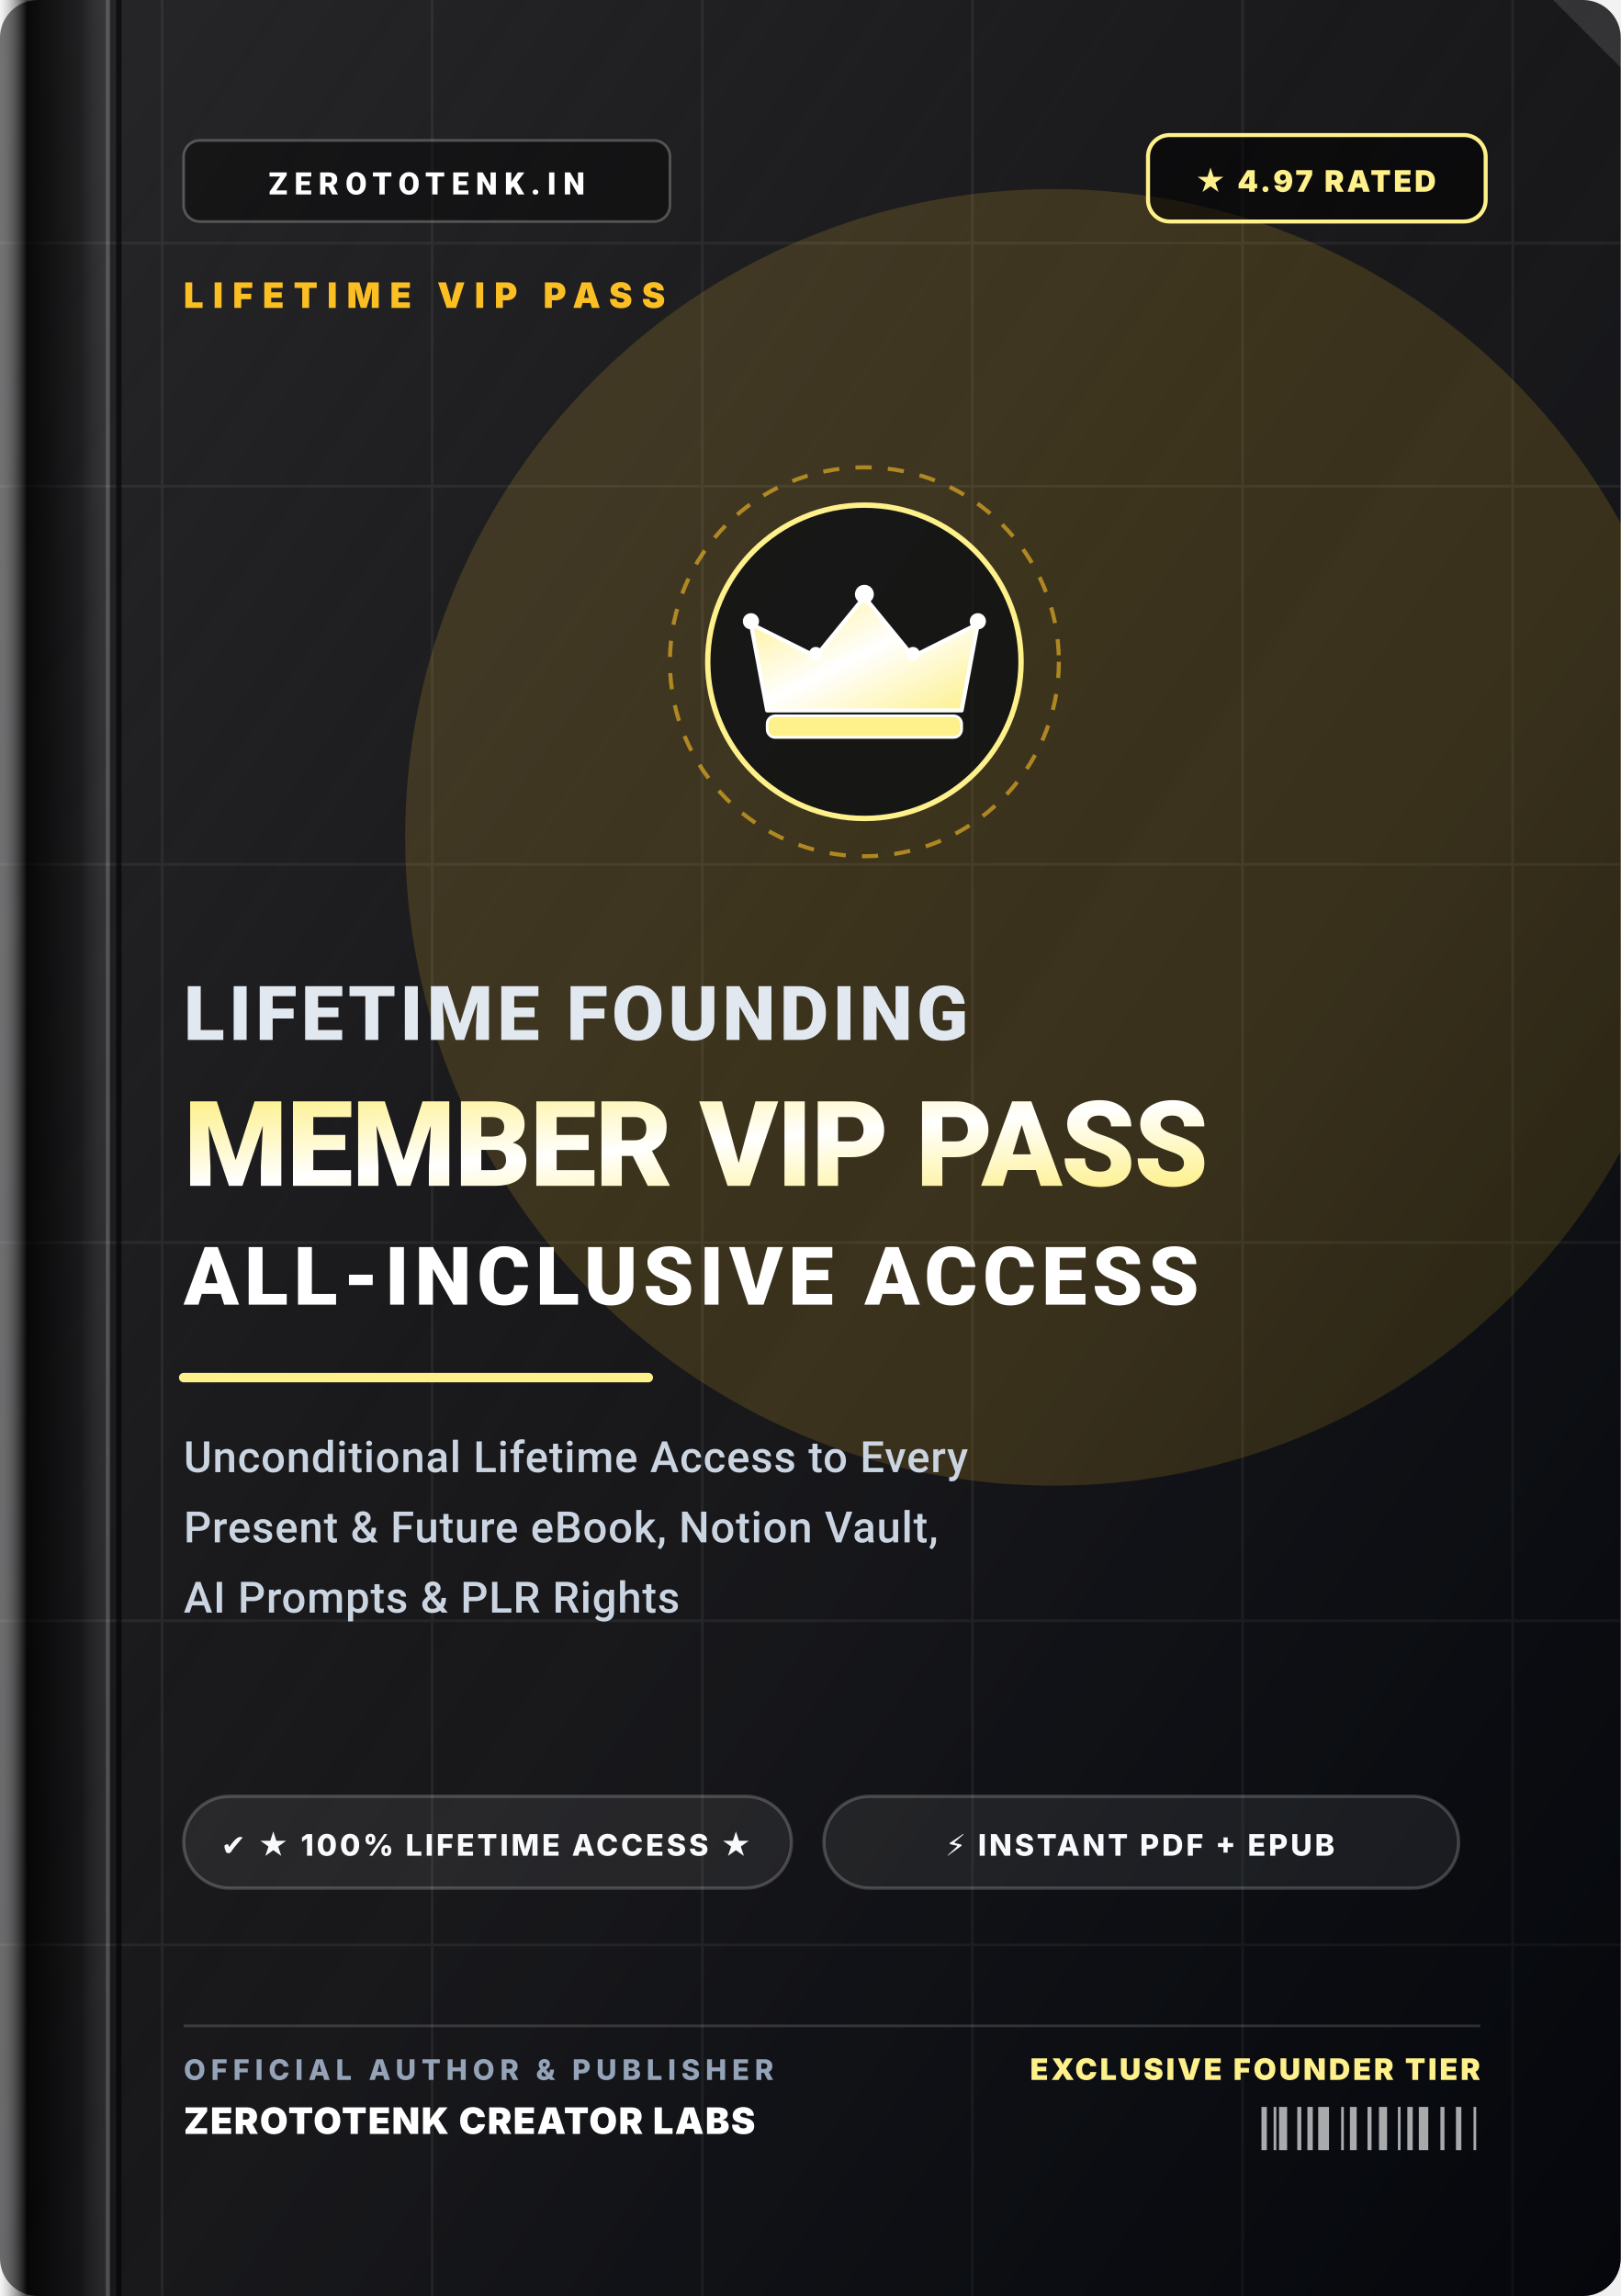
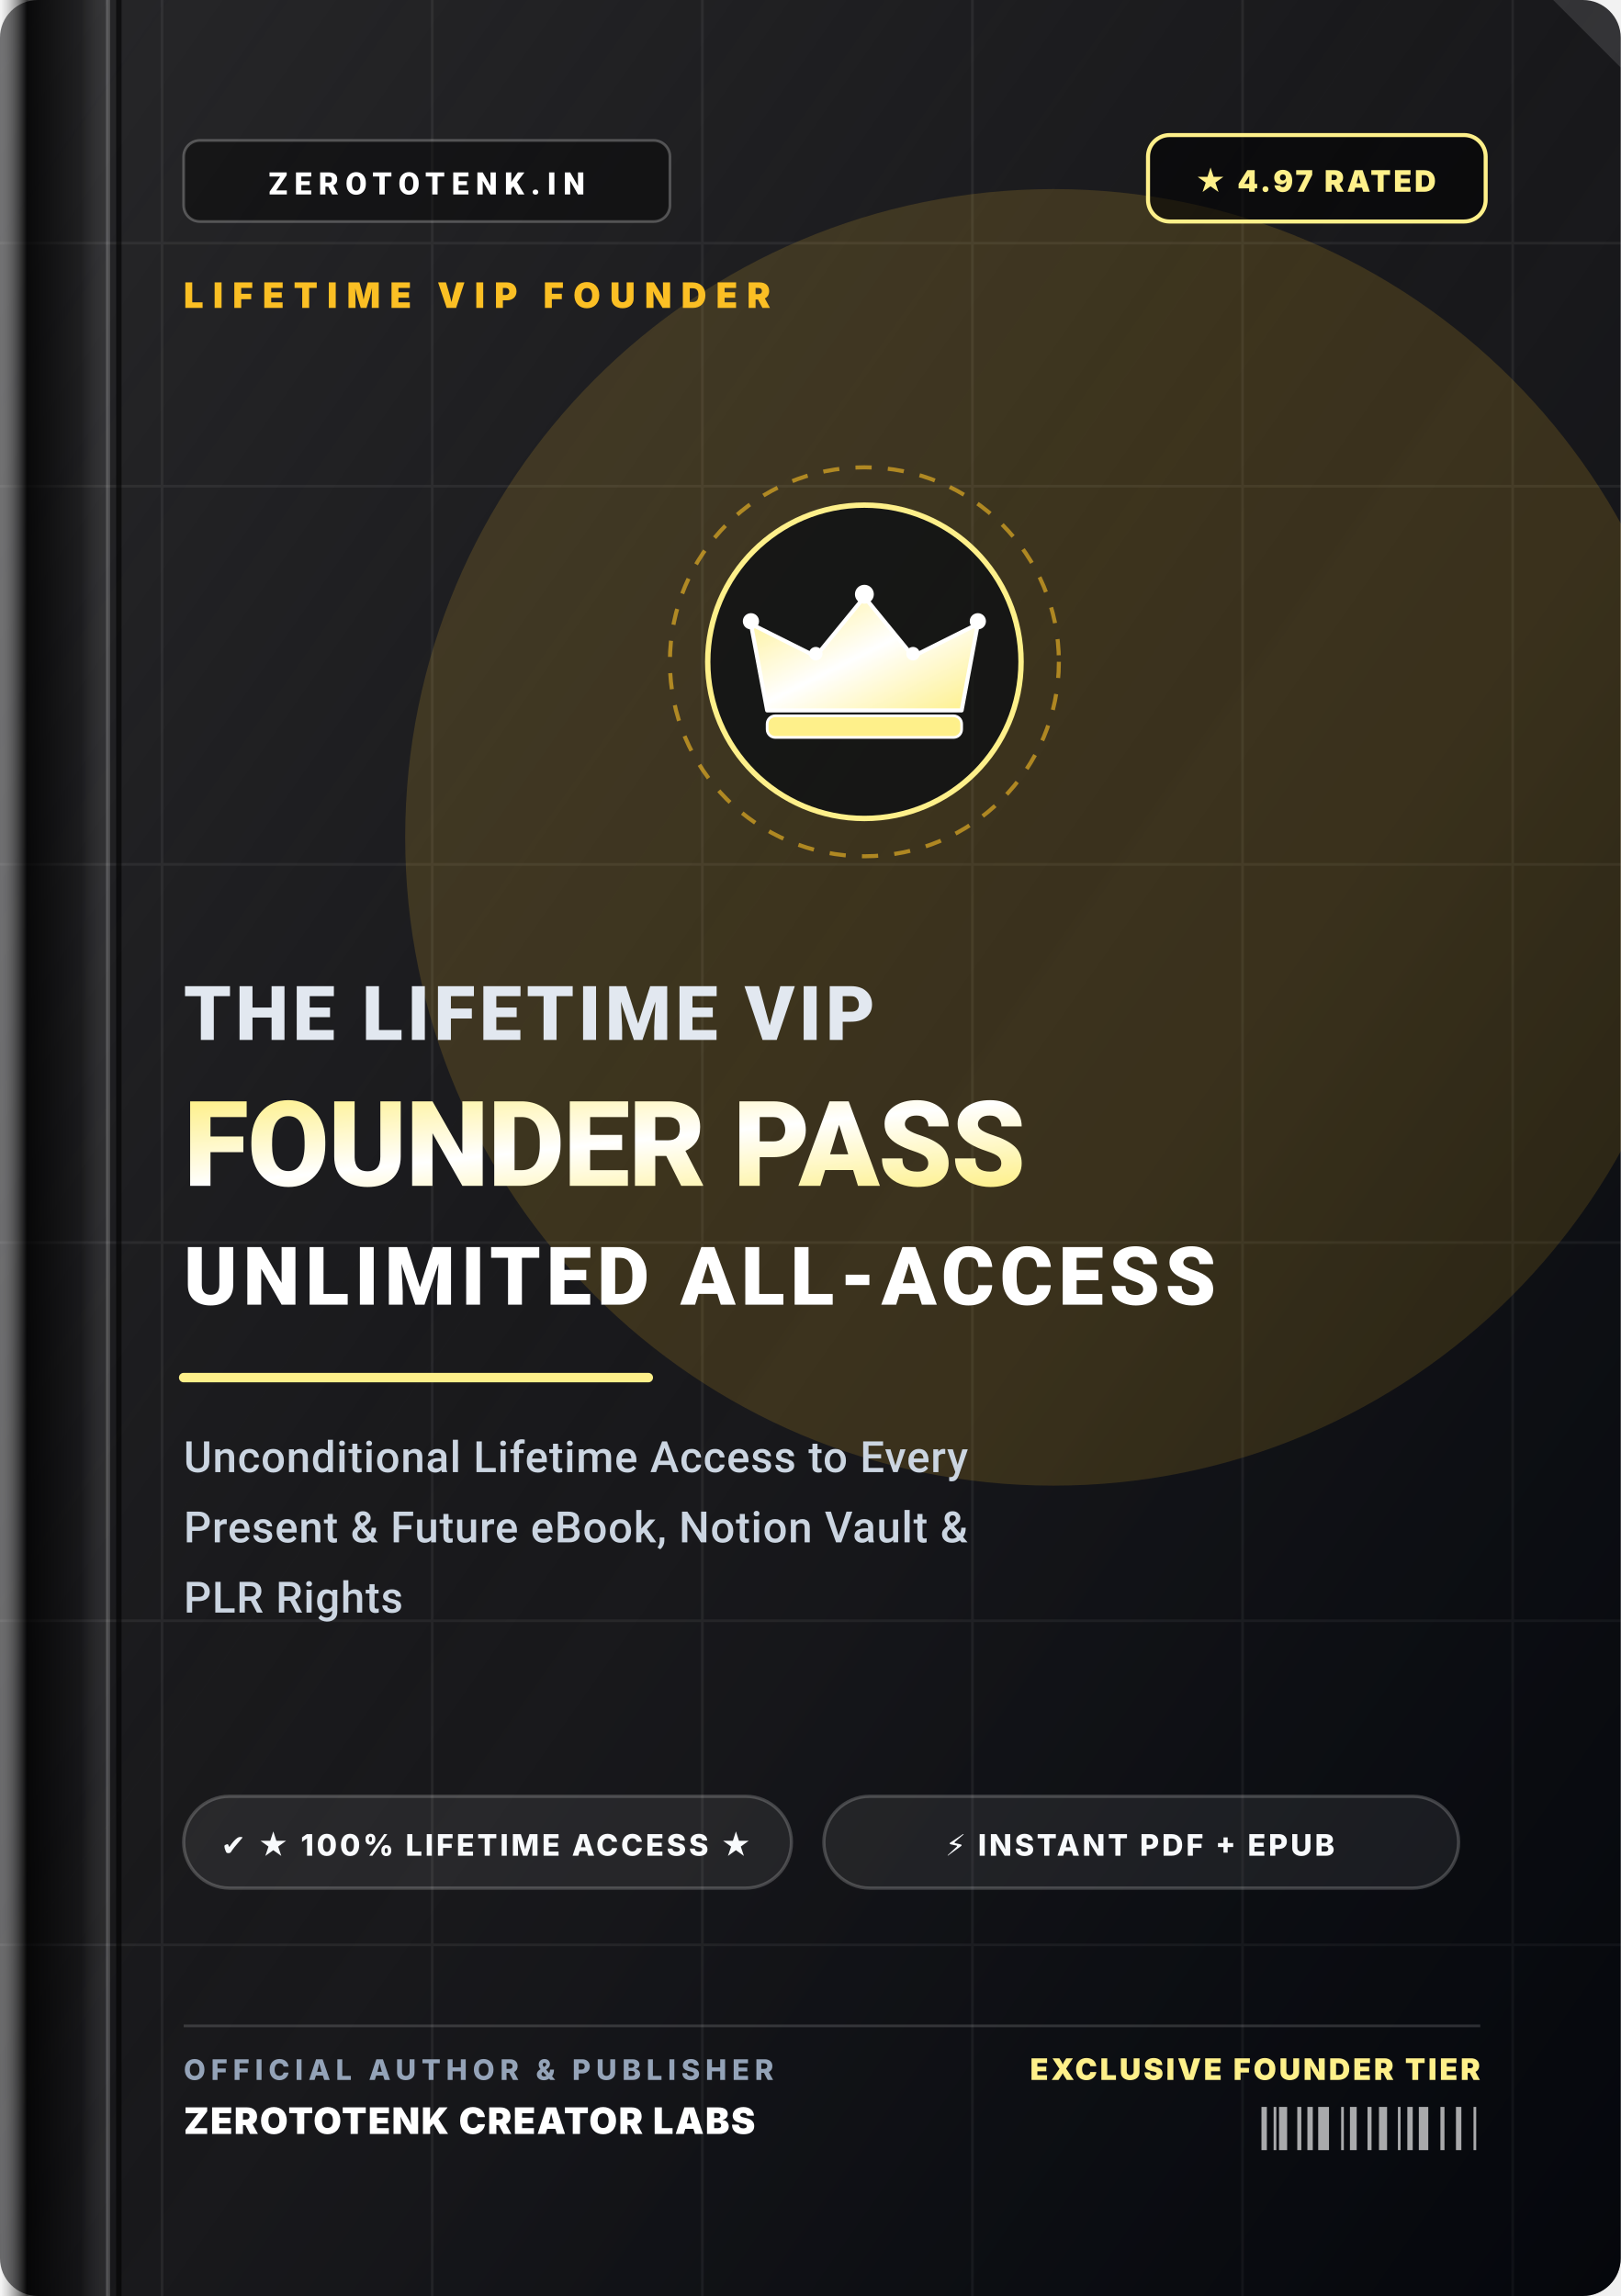
<svg xmlns="http://www.w3.org/2000/svg" viewBox="0 0 600 850" width="100%" height="100%">
  <defs>
    <linearGradient id="bg-zerototenk-lifetime-founding-pass" x1="0%" y1="0%" x2="100%" y2="100%">
      <stop offset="0%" stop-color="#09090b" />
      <stop offset="55%" stop-color="#18181b" />
      <stop offset="100%" stop-color="#080c14" />
    </linearGradient>
    <linearGradient id="spineGrad" x1="0%" y1="0%" x2="100%" y2="0%">
      <stop offset="0%" stop-color="rgba(255,255,255,0.35)" />
      <stop offset="25%" stop-color="rgba(0,0,0,0.75)" />
      <stop offset="75%" stop-color="rgba(0,0,0,0.15)" />
      <stop offset="100%" stop-color="rgba(255,255,255,0.08)" />
    </linearGradient>
    <linearGradient id="goldText" x1="0%" y1="0%" x2="100%" y2="100%">
      <stop offset="0%" stop-color="#fef08a" />
      <stop offset="50%" stop-color="#ffffff" />
      <stop offset="100%" stop-color="#fef08a" />
    </linearGradient>
    <linearGradient id="diagonalGloss" x1="0%" y1="0%" x2="100%" y2="100%">
      <stop offset="0%" stop-color="rgba(255,255,255,0.12)" />
      <stop offset="40%" stop-color="rgba(255,255,255,0.03)" />
      <stop offset="60%" stop-color="rgba(0,0,0,0)" />
      <stop offset="100%" stop-color="rgba(0,0,0,0.4)" />
    </linearGradient>
    <filter id="shadow" x="-10%" y="-10%" width="120%" height="120%">
      <feDropShadow dx="0" dy="16" stdDeviation="24" flood-color="#000000" flood-opacity="0.7" />
    </filter>
  </defs>
  <rect x="0" y="0" width="600" height="850" rx="14" fill="url(#bg-zerototenk-lifetime-founding-pass)" />
  <g opacity="0.06" stroke="#ffffff" stroke-width="1">
    <line x1="60" y1="0" x2="60" y2="850" />
    <line x1="160" y1="0" x2="160" y2="850" />
    <line x1="260" y1="0" x2="260" y2="850" />
    <line x1="360" y1="0" x2="360" y2="850" />
    <line x1="460" y1="0" x2="460" y2="850" />
    <line x1="560" y1="0" x2="560" y2="850" />
    <line x1="0" y1="90" x2="600" y2="90" />
    <line x1="0" y1="180" x2="600" y2="180" />
    <line x1="0" y1="320" x2="600" y2="320" />
    <line x1="0" y1="460" x2="600" y2="460" />
    <line x1="0" y1="600" x2="600" y2="600" />
    <line x1="0" y1="720" x2="600" y2="720" />
  </g>
  <circle cx="390" cy="310" r="240" fill="#fbbf24" opacity="0.16" />
  <rect x="0" y="0" width="600" height="850" rx="14" fill="url(#diagonalGloss)" pointer-events="none" />
  <rect x="0" y="0" width="40" height="850" fill="url(#spineGrad)" />
  <line x1="40" y1="0" x2="40" y2="850" stroke="rgba(255,255,255,0.2)" stroke-width="1.5" />
  <line x1="44" y1="0" x2="44" y2="850" stroke="rgba(0,0,0,0.6)" stroke-width="2" />
  <g transform="translate(68, 52)">
    <rect x="0" y="0" width="180" height="30" rx="6" fill="rgba(0,0,0,0.4)" stroke="rgba(255,255,255,0.25)" stroke-width="1" />
    <text x="90" y="20" font-family="system-ui, -apple-system, BlinkMacSystemFont, 'Segoe UI', Roboto, sans-serif" font-size="11.5" font-weight="900" fill="#ffffff" letter-spacing="2.5" text-anchor="middle">ZEROTOTENK.IN</text>
  </g>
  <g transform="translate(425, 50)">
    <rect x="0" y="0" width="125" height="32" rx="8" fill="rgba(0,0,0,0.55)" stroke="#fef08a" stroke-width="1.5" />
    <text x="62" y="21" font-family="system-ui, -apple-system, sans-serif" font-size="11" font-weight="900" fill="#fef08a" letter-spacing="1" text-anchor="middle">★ 4.97 RATED</text>
  </g>
  <g transform="translate(68, 114)">
-     <text x="0" y="0" font-family="system-ui, -apple-system, sans-serif" font-size="13" font-weight="900" fill="#fbbf24" letter-spacing="3.5">LIFETIME VIP PASS</text>
+     <text x="0" y="0" font-family="system-ui, -apple-system, sans-serif" font-size="13" font-weight="900" fill="#fbbf24" letter-spacing="3.5">LIFETIME VIP FOUNDER</text>
  </g>
  <g transform="translate(320, 245)">
    <circle cx="0" cy="0" r="72" fill="none" stroke="#fbbf24" stroke-width="1.5" stroke-dasharray="6 6" opacity="0.6" />
    <circle cx="0" cy="0" r="58" fill="rgba(6,10,18,0.7)" stroke="#fef08a" stroke-width="2" />
    <g stroke="#fef08a" stroke-width="2.5" stroke-linejoin="round" fill="#fef08a">
      <polygon points="-36,18 -42,-14 -18,-2 0,-24 18,-2 42,-14 36,18" fill="url(#goldText)" stroke="#ffffff" stroke-width="1.5" />
      <rect x="-36" y="20" width="72" height="8" rx="3" fill="#fef08a" stroke="#ffffff" stroke-width="1" />
      <circle cx="-42" cy="-15" r="3" fill="#ffffff" stroke="none" />
      <circle cx="0" cy="-25" r="3.5" fill="#ffffff" stroke="none" />
      <circle cx="42" cy="-15" r="3" fill="#ffffff" stroke="none" />
      <circle cx="-18" cy="-3" r="2.5" fill="#ffffff" stroke="none" />
      <circle cx="18" cy="-3" r="2.5" fill="#ffffff" stroke="none" />
    </g>
  </g>
  <g transform="translate(68, 385)">
-     <text x="0" y="0" font-family="system-ui, -apple-system, BlinkMacSystemFont, 'Segoe UI', Roboto, sans-serif" font-size="28" font-weight="800" fill="#e2e8f0" letter-spacing="1.5">LIFETIME FOUNDING</text>
-     <text x="0" y="54" font-family="system-ui, -apple-system, BlinkMacSystemFont, 'Segoe UI', Roboto, sans-serif" font-size="44" font-weight="950" fill="url(#goldText)" letter-spacing="-0.5">MEMBER VIP PASS</text>
-     <text x="0" y="98" font-family="system-ui, -apple-system, BlinkMacSystemFont, 'Segoe UI', Roboto, sans-serif" font-size="30" font-weight="900" fill="#ffffff" letter-spacing="2">ALL-INCLUSIVE ACCESS</text>
+     <text x="0" y="0" font-family="system-ui, -apple-system, BlinkMacSystemFont, 'Segoe UI', Roboto, sans-serif" font-size="28" font-weight="800" fill="#e2e8f0" letter-spacing="1.5">THE LIFETIME VIP</text>
+     <text x="0" y="54" font-family="system-ui, -apple-system, BlinkMacSystemFont, 'Segoe UI', Roboto, sans-serif" font-size="44" font-weight="950" fill="url(#goldText)" letter-spacing="-0.5">FOUNDER PASS</text>
+     <text x="0" y="98" font-family="system-ui, -apple-system, BlinkMacSystemFont, 'Segoe UI', Roboto, sans-serif" font-size="30" font-weight="900" fill="#ffffff" letter-spacing="2">UNLIMITED ALL-ACCESS</text>
  </g>
  <line x1="68" y1="510" x2="240" y2="510" stroke="#fef08a" stroke-width="3.5" stroke-linecap="round" />
  <g transform="translate(68, 545)">
    <text x="0" y="0" font-family="system-ui, -apple-system, BlinkMacSystemFont, 'Segoe UI', Roboto, sans-serif" font-size="16" font-weight="500" fill="#cbd5e1" letter-spacing="0.3">Unconditional Lifetime Access to Every</text>
-     <text x="0" y="26" font-family="system-ui, -apple-system, BlinkMacSystemFont, 'Segoe UI', Roboto, sans-serif" font-size="16" font-weight="500" fill="#cbd5e1" letter-spacing="0.3">Present &amp; Future eBook, Notion Vault,</text>
-     <text x="0" y="52" font-family="system-ui, -apple-system, BlinkMacSystemFont, 'Segoe UI', Roboto, sans-serif" font-size="16" font-weight="500" fill="#cbd5e1" letter-spacing="0.3">AI Prompts &amp; PLR Rights</text>
+     <text x="0" y="26" font-family="system-ui, -apple-system, BlinkMacSystemFont, 'Segoe UI', Roboto, sans-serif" font-size="16" font-weight="500" fill="#cbd5e1" letter-spacing="0.3">Present &amp; Future eBook, Notion Vault &amp;</text>
+     <text x="0" y="52" font-family="system-ui, -apple-system, BlinkMacSystemFont, 'Segoe UI', Roboto, sans-serif" font-size="16" font-weight="500" fill="#cbd5e1" letter-spacing="0.3">PLR Rights</text>
  </g>
  <g transform="translate(68, 665)">
    <rect x="0" y="0" width="225" height="34" rx="17" fill="rgba(255,255,255,0.07)" stroke="rgba(255,255,255,0.2)" stroke-width="1.2" />
    <text x="112" y="22" font-family="system-ui, -apple-system, sans-serif" font-size="11" font-weight="800" fill="#f8fafc" letter-spacing="1" text-anchor="middle">✔ ★ 100% LIFETIME ACCESS ★</text>
  </g>
  <g transform="translate(305, 665)">
    <rect x="0" y="0" width="235" height="34" rx="17" fill="rgba(255,255,255,0.07)" stroke="rgba(255,255,255,0.2)" stroke-width="1.2" />
    <text x="117" y="22" font-family="system-ui, -apple-system, sans-serif" font-size="11" font-weight="800" fill="#f8fafc" letter-spacing="1" text-anchor="middle">⚡ INSTANT PDF + EPUB</text>
  </g>
  <g transform="translate(68, 770)">
    <line x1="0" y1="-20" x2="480" y2="-20" stroke="rgba(255,255,255,0.15)" stroke-width="1" />
    <text x="0" y="0" font-family="system-ui, -apple-system, sans-serif" font-size="10.5" font-weight="800" fill="#94a3b8" letter-spacing="2">OFFICIAL AUTHOR &amp; PUBLISHER</text>
    <text x="0" y="20" font-family="system-ui, -apple-system, sans-serif" font-size="13.5" font-weight="900" fill="#ffffff" letter-spacing="0.5">ZEROTOTENK CREATOR LABS</text>
    <text x="480" y="0" font-family="system-ui, -apple-system, sans-serif" font-size="11" font-weight="900" fill="#fef08a" letter-spacing="1" text-anchor="end">EXCLUSIVE FOUNDER TIER</text>
    <g transform="translate(400, 10)" opacity="0.65">
      <line x1="0" y1="0" x2="0" y2="16" stroke="#ffffff" stroke-width="2" />
      <line x1="4" y1="0" x2="4" y2="16" stroke="#ffffff" stroke-width="1" />
      <line x1="7" y1="0" x2="7" y2="16" stroke="#ffffff" stroke-width="3" />
      <line x1="13" y1="0" x2="13" y2="16" stroke="#ffffff" stroke-width="1.5" />
      <line x1="17" y1="0" x2="17" y2="16" stroke="#ffffff" stroke-width="2" />
      <line x1="22" y1="0" x2="22" y2="16" stroke="#ffffff" stroke-width="4" />
      <line x1="29" y1="0" x2="29" y2="16" stroke="#ffffff" stroke-width="1" />
      <line x1="33" y1="0" x2="33" y2="16" stroke="#ffffff" stroke-width="2.5" />
      <line x1="39" y1="0" x2="39" y2="16" stroke="#ffffff" stroke-width="1.5" />
      <line x1="44" y1="0" x2="44" y2="16" stroke="#ffffff" stroke-width="3" />
      <line x1="50" y1="0" x2="50" y2="16" stroke="#ffffff" stroke-width="1" />
      <line x1="54" y1="0" x2="54" y2="16" stroke="#ffffff" stroke-width="2" />
      <line x1="59" y1="0" x2="59" y2="16" stroke="#ffffff" stroke-width="3.5" />
      <line x1="66" y1="0" x2="66" y2="16" stroke="#ffffff" stroke-width="1.5" />
      <line x1="72" y1="0" x2="72" y2="16" stroke="#ffffff" stroke-width="2" />
      <line x1="78" y1="0" x2="78" y2="16" stroke="#ffffff" stroke-width="1" />
    </g>
  </g>
  <polygon points="575,0 600,0 600,25" fill="rgba(255,255,255,0.12)" />
</svg>
